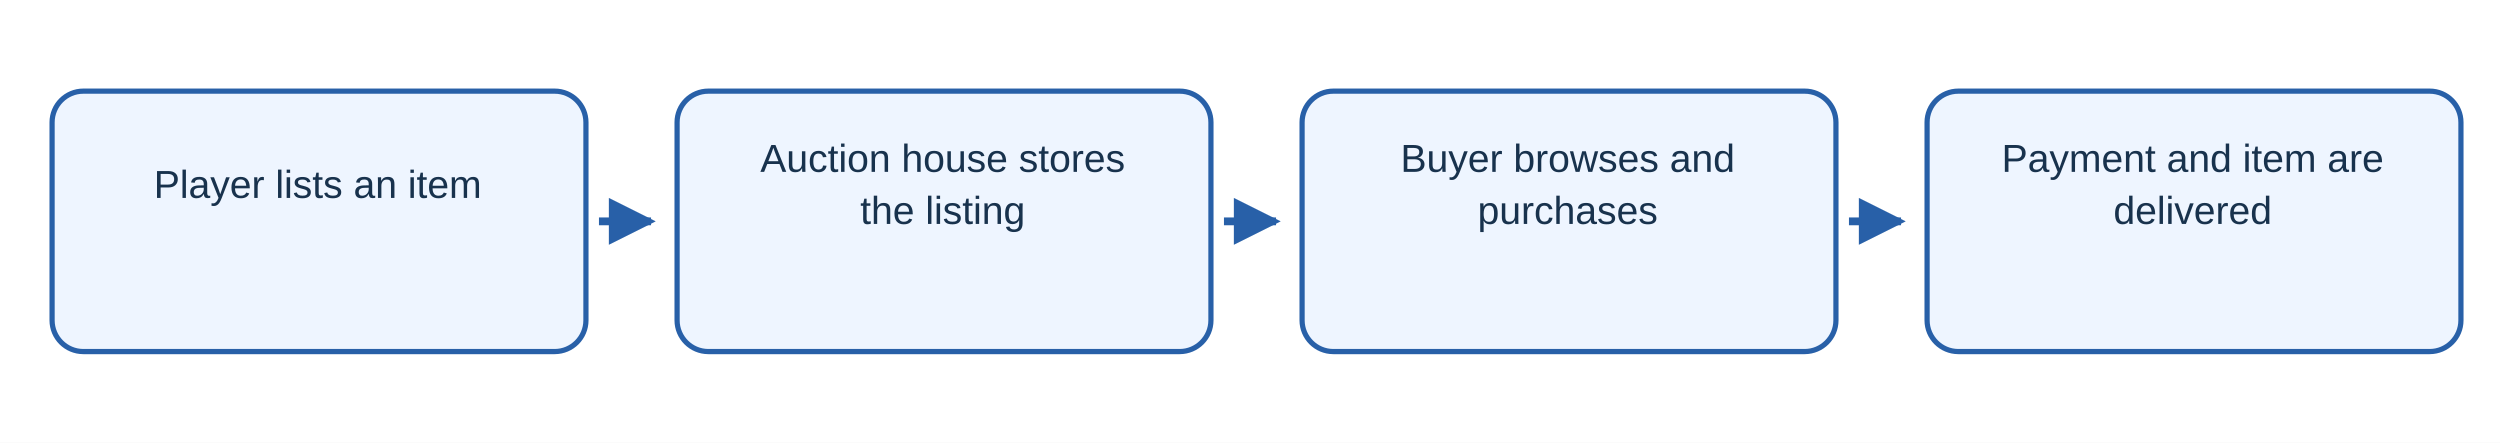
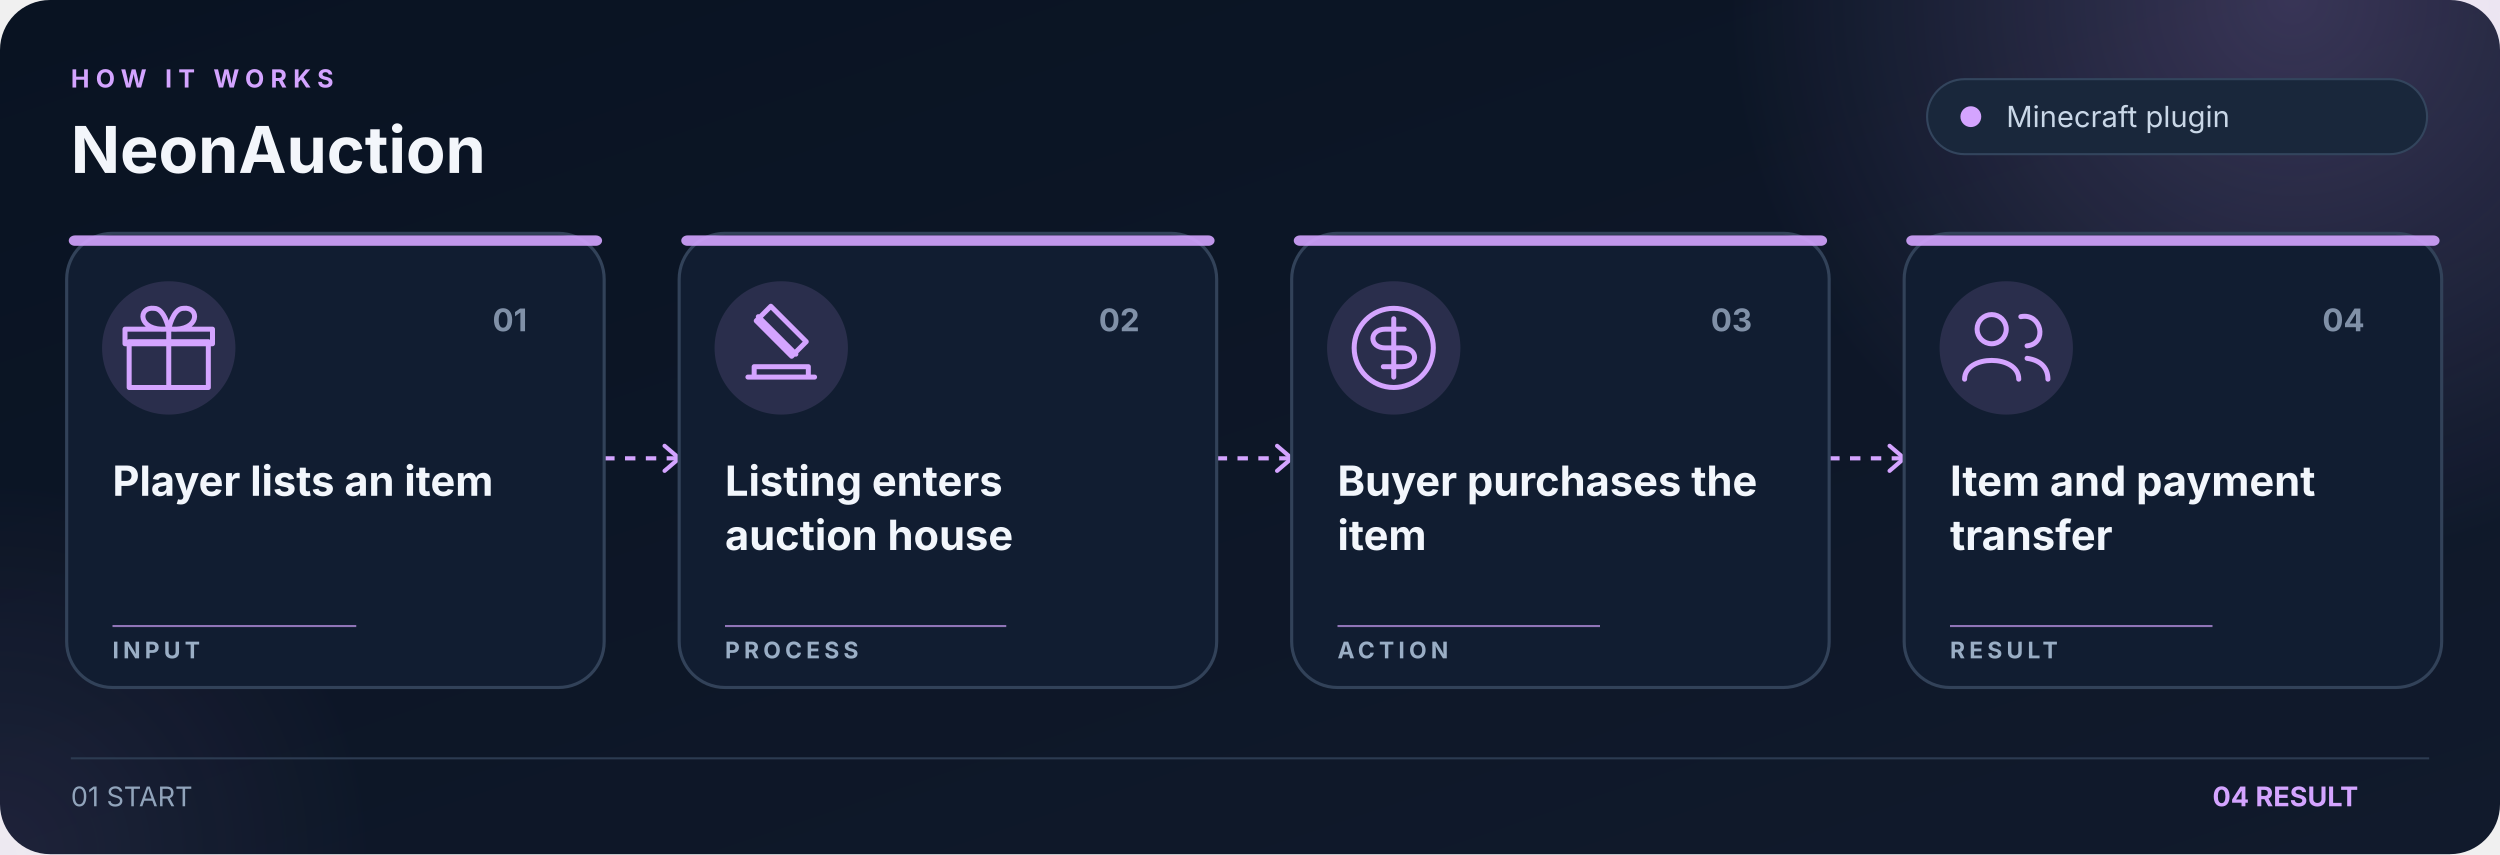
- <svg xmlns="http://www.w3.org/2000/svg" width="960" height="170" viewBox="0 0 960 170" role="img" aria-label="Workflow: Player lists an item, Auction house stores the listing, Buyer browses and purchases, Payment and item are delivered">
+ <svg xmlns="http://www.w3.org/2000/svg" width="1200" height="410" viewBox="0 0 1200 410" role="img" aria-label="Workflow for NeonAuction: Player lists an item, Listing enters auction house, Buyer purchases the item, Item and payment transfer">
  <defs>
-     <marker id="arrow" viewBox="0 0 10 10" refX="9" refY="5" markerWidth="6" markerHeight="6" orient="auto">
-       <path d="M 0 0 L 10 5 L 0 10 z" fill="#2860a8" />
-     </marker>
+     <linearGradient id="bg" x2="1" y2="1">
+       <stop stop-color="#091322" />
+       <stop offset="1" stop-color="#111a2c" />
+     </linearGradient>
+     <radialGradient id="glow">
+       <stop stop-color="#d4a4ff" stop-opacity=".22" />
+       <stop offset="1" stop-color="#d4a4ff" stop-opacity="0" />
+     </radialGradient>
  </defs>
-   <rect width="960" height="170" fill="white" />
-   <rect x="20" y="35" width="205" height="100" rx="12" fill="#eef5ff" stroke="#2860a8" stroke-width="2" />
-   <text x="122" y="76" text-anchor="middle" fill="#18324d" font-family="Arial,sans-serif" font-size="15">Player lists an item</text>
-   <path d="M 230 85 h 20" stroke="#2860a8" stroke-width="3" marker-end="url(#arrow)" />
-   <rect x="260" y="35" width="205" height="100" rx="12" fill="#eef5ff" stroke="#2860a8" stroke-width="2" />
-   <text x="362" y="66" text-anchor="middle" fill="#18324d" font-family="Arial,sans-serif" font-size="15">Auction house stores</text>
-   <text x="362" y="86" text-anchor="middle" fill="#18324d" font-family="Arial,sans-serif" font-size="15">the listing</text>
-   <path d="M 470 85 h 20" stroke="#2860a8" stroke-width="3" marker-end="url(#arrow)" />
-   <rect x="500" y="35" width="205" height="100" rx="12" fill="#eef5ff" stroke="#2860a8" stroke-width="2" />
-   <text x="602" y="66" text-anchor="middle" fill="#18324d" font-family="Arial,sans-serif" font-size="15">Buyer browses and</text>
-   <text x="602" y="86" text-anchor="middle" fill="#18324d" font-family="Arial,sans-serif" font-size="15">purchases</text>
-   <path d="M 710 85 h 20" stroke="#2860a8" stroke-width="3" marker-end="url(#arrow)" />
-   <rect x="740" y="35" width="205" height="100" rx="12" fill="#eef5ff" stroke="#2860a8" stroke-width="2" />
-   <text x="842" y="66" text-anchor="middle" fill="#18324d" font-family="Arial,sans-serif" font-size="15">Payment and item are</text>
-   <text x="842" y="86" text-anchor="middle" fill="#18324d" font-family="Arial,sans-serif" font-size="15">delivered</text>
+   <style>
+ text { font-family: Inter, Arial, sans-serif; }
+ .flow { animation: move 1.2s linear infinite; }
+ .beacon { animation: pulse 2.2s ease-in-out infinite; }
+ @keyframes move { to { stroke-dashoffset: -20; } }
+ @keyframes pulse { 50% { opacity: .25; } }
+ @media (prefers-reduced-motion: reduce) { .flow,.beacon { animation: none; } }
+ </style>
+   <rect width="1200" height="410" rx="24" fill="url(#bg)" />
+   <circle cx="1100" cy="0" r="270" fill="url(#glow)" />
+   <circle cx="0" cy="410" r="180" fill="url(#glow)" opacity=".4" />
+   <text x="34" y="42" fill="#d4a4ff" font-size="12" font-weight="700" letter-spacing="3">HOW IT WORKS</text>
+   <text x="34" y="83" fill="#f3f6fb" font-size="31" font-weight="700">NeonAuction</text>
+   <rect x="925" y="38" width="240" height="36" rx="18" fill="#19273b" stroke="#33455d" />
+   <circle class="beacon" cx="946" cy="56" r="5" fill="#d4a4ff" />
+   <text x="963" y="61" fill="#c9d7e7" font-size="14">Minecraft plugin</text>
+   <path d="M290 220 H326" stroke="#d4a4ff" stroke-width="2" stroke-dasharray="5 5" class="flow" />
+   <path d="m319 214 7 6-7 6" fill="none" stroke="#d4a4ff" stroke-width="2" stroke-linecap="round" stroke-linejoin="round" />
+   <path d="M584 220 H620" stroke="#d4a4ff" stroke-width="2" stroke-dasharray="5 5" class="flow" />
+   <path d="m613 214 7 6-7 6" fill="none" stroke="#d4a4ff" stroke-width="2" stroke-linecap="round" stroke-linejoin="round" />
+   <path d="M878 220 H914" stroke="#d4a4ff" stroke-width="2" stroke-dasharray="5 5" class="flow" />
+   <path d="m907 214 7 6-7 6" fill="none" stroke="#d4a4ff" stroke-width="2" stroke-linecap="round" stroke-linejoin="round" />
+   <g class="card c0" aria-label="Step 1: Player lists an item">
+     <rect x="32" y="112" width="258" height="218" rx="22" fill="#111d31" stroke="#324259" stroke-width="1.5" />
+     <rect x="33" y="113" width="256" height="5" rx="3" fill="#d4a4ff" opacity=".9" />
+     <circle cx="81" cy="167" r="32" fill="#d4a4ff" opacity=".13" />
+     <g transform="translate(57 143)" fill="none" stroke="#d4a4ff" stroke-width="2.4" stroke-linecap="round" stroke-linejoin="round">
+       <path d="M5 21h38v22H5zM3 15h42v7H3zM24 15v28M23 15C9 16 9 4 17 5c5 0 7 10 7 10zm2 0c14 1 14-11 6-10-5 0-7 10-7 10z" />
+     </g>
+     <text x="253" y="159" text-anchor="end" fill="#8090a7" font-size="15" font-weight="700">01</text>
+     <text x="54" y="238" fill="#f2f6fc" font-size="20" font-weight="650">
+       <tspan x="54" dy="0">Player lists an item</tspan>
+     </text>
+     <rect x="54" y="300" width="117" height="1" fill="#d4a4ff" opacity=".65" />
+     <text x="54" y="316" fill="#9aaec5" font-size="11" font-weight="700" letter-spacing="2">INPUT</text>
+   </g>
+   <g class="card c1" aria-label="Step 2: Listing enters auction house">
+     <rect x="326" y="112" width="258" height="218" rx="22" fill="#111d31" stroke="#324259" stroke-width="1.5" />
+     <rect x="327" y="113" width="256" height="5" rx="3" fill="#d4a4ff" opacity=".9" />
+     <circle cx="375" cy="167" r="32" fill="#d4a4ff" opacity=".13" />
+     <g transform="translate(351 143)" fill="none" stroke="#d4a4ff" stroke-width="2.4" stroke-linecap="round" stroke-linejoin="round">
+       <path d="m13 9 18 18M19 4l17 17-7 7L12 11zM8 38h32M11 33h26v5H11z" />
+     </g>
+     <text x="547" y="159" text-anchor="end" fill="#8090a7" font-size="15" font-weight="700">02</text>
+     <text x="348" y="238" fill="#f2f6fc" font-size="20" font-weight="650">
+       <tspan x="348" dy="0">Listing enters</tspan>
+       <tspan x="348" dy="26">auction house</tspan>
+     </text>
+     <rect x="348" y="300" width="135" height="1" fill="#d4a4ff" opacity=".65" />
+     <text x="348" y="316" fill="#9aaec5" font-size="11" font-weight="700" letter-spacing="2">PROCESS</text>
+   </g>
+   <g class="card c2" aria-label="Step 3: Buyer purchases the item">
+     <rect x="620" y="112" width="258" height="218" rx="22" fill="#111d31" stroke="#324259" stroke-width="1.5" />
+     <rect x="621" y="113" width="256" height="5" rx="3" fill="#d4a4ff" opacity=".9" />
+     <circle cx="669" cy="167" r="32" fill="#d4a4ff" opacity=".13" />
+     <g transform="translate(645 143)" fill="none" stroke="#d4a4ff" stroke-width="2.4" stroke-linecap="round" stroke-linejoin="round">
+       <circle cx="24" cy="24" r="19" />
+       <path d="M29 15h-9c-8 0-8 9 0 9h8c8 0 8 9 0 9h-9M24 10v28" />
+     </g>
+     <text x="841" y="159" text-anchor="end" fill="#8090a7" font-size="15" font-weight="700">03</text>
+     <text x="642" y="238" fill="#f2f6fc" font-size="20" font-weight="650">
+       <tspan x="642" dy="0">Buyer purchases the</tspan>
+       <tspan x="642" dy="26">item</tspan>
+     </text>
+     <rect x="642" y="300" width="126" height="1" fill="#d4a4ff" opacity=".65" />
+     <text x="642" y="316" fill="#9aaec5" font-size="11" font-weight="700" letter-spacing="2">ACTION</text>
+   </g>
+   <g class="card c3" aria-label="Step 4: Item and payment transfer">
+     <rect x="914" y="112" width="258" height="218" rx="22" fill="#111d31" stroke="#324259" stroke-width="1.5" />
+     <rect x="915" y="113" width="256" height="5" rx="3" fill="#d4a4ff" opacity=".9" />
+     <circle cx="963" cy="167" r="32" fill="#d4a4ff" opacity=".13" />
+     <g transform="translate(939 143)" fill="none" stroke="#d4a4ff" stroke-width="2.4" stroke-linecap="round" stroke-linejoin="round">
+       <circle cx="17" cy="15" r="7" />
+       <path d="M4 39c0-12 26-12 26 0M31 9c10-2 13 13 3 14M34 29c7 1 10 5 10 10" />
+     </g>
+     <text x="1135" y="159" text-anchor="end" fill="#8090a7" font-size="15" font-weight="700">04</text>
+     <text x="936" y="238" fill="#f2f6fc" font-size="20" font-weight="650">
+       <tspan x="936" dy="0">Item and payment</tspan>
+       <tspan x="936" dy="26">transfer</tspan>
+     </text>
+     <rect x="936" y="300" width="126" height="1" fill="#d4a4ff" opacity=".65" />
+     <text x="936" y="316" fill="#9aaec5" font-size="11" font-weight="700" letter-spacing="2">RESULT</text>
+   </g>
+   <path d="M34 364 H1166" stroke="#2c3b51" stroke-width="1" />
+   <text x="34" y="387" fill="#91a4bb" font-size="13">01  START</text>
+   <text x="1062" y="387" fill="#d4a4ff" font-size="13" font-weight="700">04  RESULT</text>
</svg>
